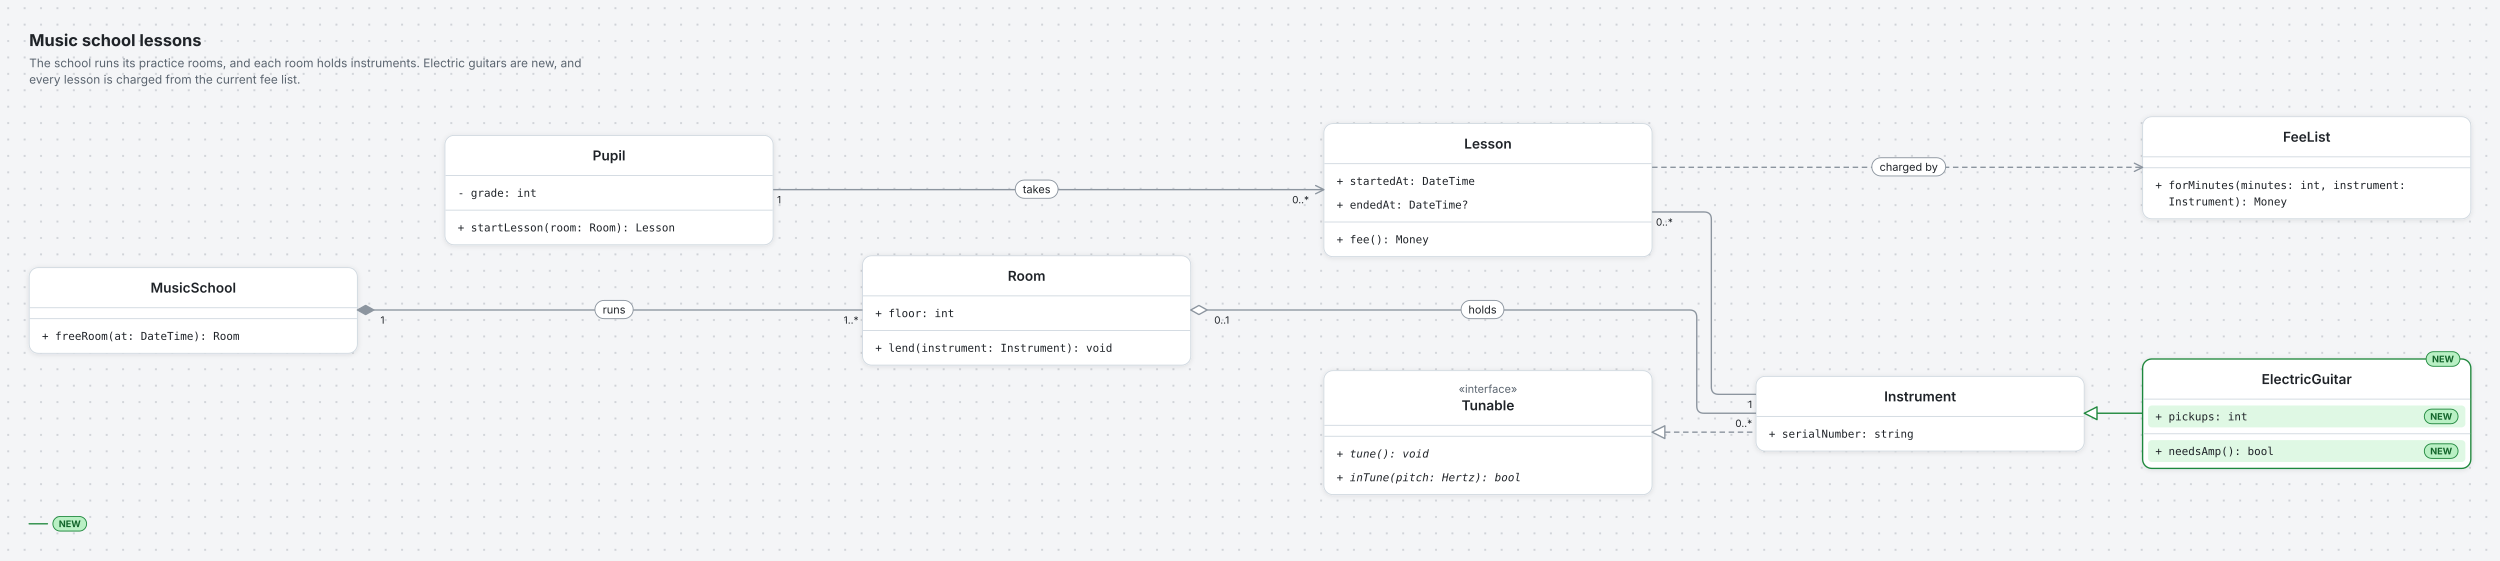
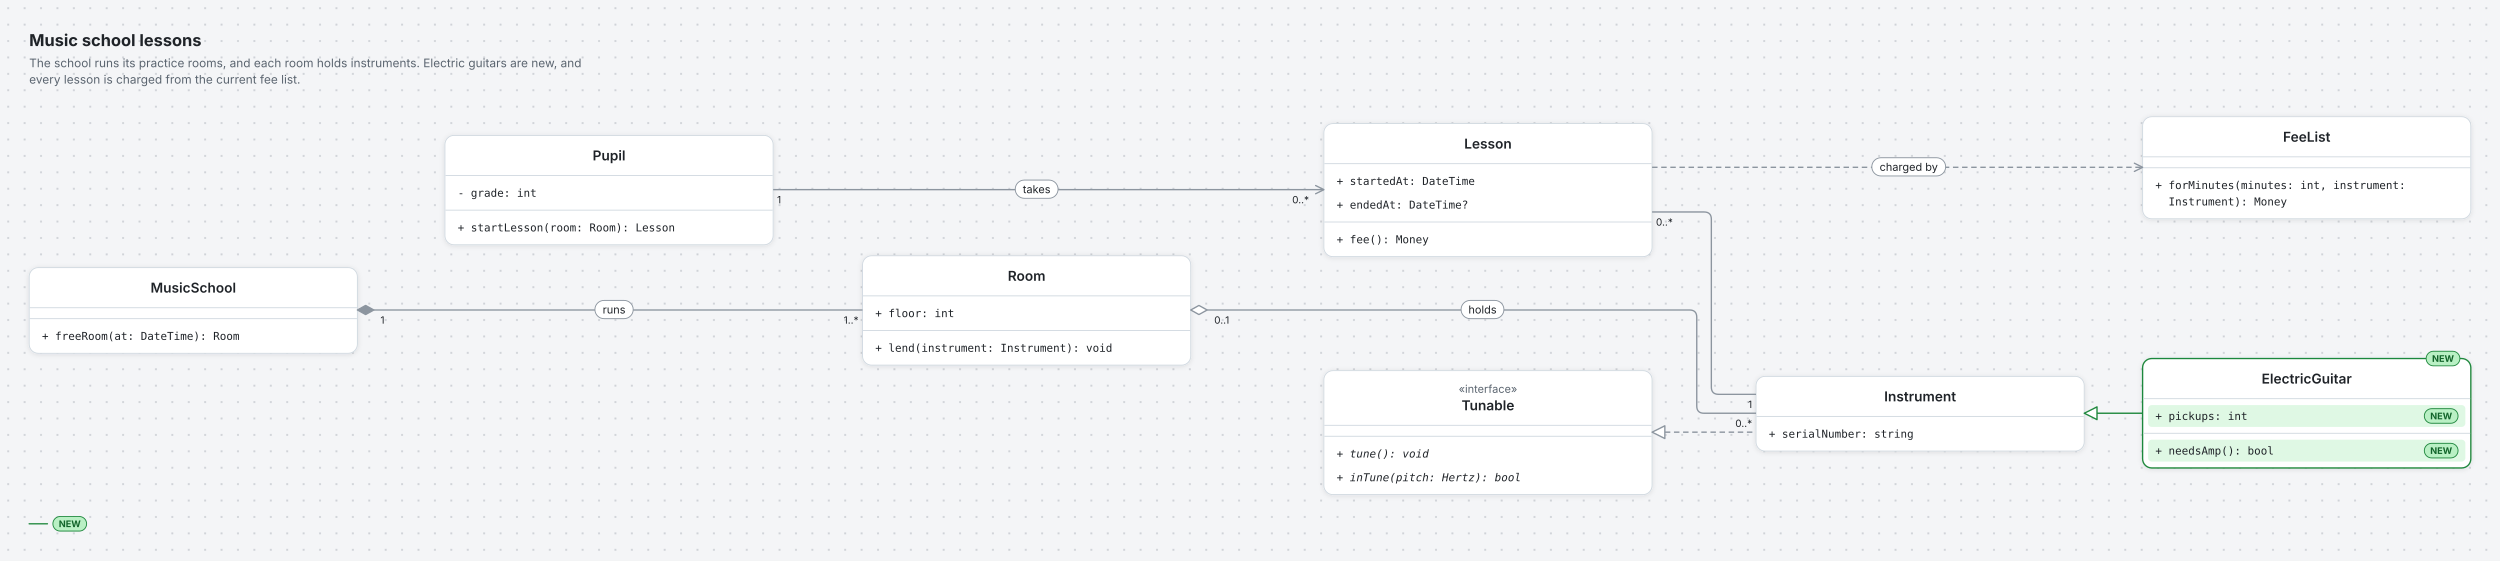
<svg xmlns="http://www.w3.org/2000/svg" width="2742" height="615" viewBox="0 0 2742 615">
  <defs>
    <pattern id="structa-grid-light" width="18" height="18" patternUnits="userSpaceOnUse">
      <circle cx="9" cy="9" r="1" fill="#8c959f" fill-opacity="0.5" />
    </pattern>
    <filter id="structa-shadow-light" x="-20%" y="-30%" width="140%" height="170%">
      <feDropShadow dx="0" dy="1" stdDeviation="3" flood-color="#1f2328" flood-opacity="0.1" />
    </filter>
  </defs>
  <rect width="2742" height="615" fill="#f4f5f7" />
  <rect width="2742" height="615" fill="url(#structa-grid-light)" />
  <g class="title">
    <text x="32" y="50.55" font-family="Structa Inter, Inter, sans-serif" font-size="18" font-weight="700" fill="#1f2328">Music school lessons</text>
  </g>
  <g class="description">
    <text x="32" y="73.73" font-family="Structa Inter, Inter, sans-serif" font-size="13" font-weight="400" fill="#59636e">The school runs its practice rooms, and each room holds instruments. Electric guitars are new, and</text>
    <text x="32" y="91.73" font-family="Structa Inter, Inter, sans-serif" font-size="13" font-weight="400" fill="#59636e">every lesson is charged from the current fee list.</text>
  </g>
  <g class="card" data-id="pupil" data-kind="class">
    <rect class="outline" x="488" y="148.5" width="360" height="120" rx="10" fill="#ffffff" stroke="#d1d9e0" stroke-width="1" filter="url(#structa-shadow-light)" />
    <line class="divider" x1="488.5" y1="192.5" x2="847.5" y2="192.5" stroke="#d1d9e0" stroke-width="1" />
    <line class="divider" x1="488.5" y1="230.5" x2="847.5" y2="230.5" stroke="#d1d9e0" stroke-width="1" />
    <text x="668" y="175.96" font-family="Structa Inter, Inter, sans-serif" font-size="15" font-weight="600" fill="#1f2328" text-anchor="middle">Pupil</text>
    <g class="row" data-id="properties[0]" data-kind="property">
      <g class="symbol">
        <text x="502" y="215.82" font-family="Structa JetBrains Mono, JetBrains Mono, monospace" font-size="12" font-weight="400" fill="#1f2328">-</text>
      </g>
      <text x="516.4" y="215.82" font-family="Structa JetBrains Mono, JetBrains Mono, monospace" font-size="12" font-weight="400" fill="#1f2328">grade: int</text>
    </g>
    <g class="row" data-id="methods[0]" data-kind="method">
      <g class="symbol">
        <text x="502" y="253.82" font-family="Structa JetBrains Mono, JetBrains Mono, monospace" font-size="12" font-weight="400" fill="#1f2328">+</text>
      </g>
      <text x="516.4" y="253.82" font-family="Structa JetBrains Mono, JetBrains Mono, monospace" font-size="12" font-weight="400" fill="#1f2328">startLesson(room: Room): Lesson</text>
    </g>
  </g>
  <g class="card" data-id="lesson" data-kind="class">
    <rect class="outline" x="1452" y="135.5" width="360" height="146" rx="10" fill="#ffffff" stroke="#d1d9e0" stroke-width="1" filter="url(#structa-shadow-light)" />
    <line class="divider" x1="1452.5" y1="179.5" x2="1811.5" y2="179.5" stroke="#d1d9e0" stroke-width="1" />
    <line class="divider" x1="1452.5" y1="243.5" x2="1811.5" y2="243.5" stroke="#d1d9e0" stroke-width="1" />
    <text x="1632" y="162.96" font-family="Structa Inter, Inter, sans-serif" font-size="15" font-weight="600" fill="#1f2328" text-anchor="middle">Lesson</text>
    <g class="row" data-id="properties[0]" data-kind="property">
      <g class="symbol">
        <text x="1466" y="202.82" font-family="Structa JetBrains Mono, JetBrains Mono, monospace" font-size="12" font-weight="400" fill="#1f2328">+</text>
      </g>
      <text x="1480.4" y="202.82" font-family="Structa JetBrains Mono, JetBrains Mono, monospace" font-size="12" font-weight="400" fill="#1f2328">startedAt: DateTime</text>
    </g>
    <g class="row" data-id="properties[1]" data-kind="property">
      <g class="symbol">
        <text x="1466" y="228.82" font-family="Structa JetBrains Mono, JetBrains Mono, monospace" font-size="12" font-weight="400" fill="#1f2328">+</text>
      </g>
      <text x="1480.4" y="228.82" font-family="Structa JetBrains Mono, JetBrains Mono, monospace" font-size="12" font-weight="400" fill="#1f2328">endedAt: DateTime?</text>
    </g>
    <g class="row" data-id="methods[0]" data-kind="method">
      <g class="symbol">
        <text x="1466" y="266.82" font-family="Structa JetBrains Mono, JetBrains Mono, monospace" font-size="12" font-weight="400" fill="#1f2328">+</text>
      </g>
      <text x="1480.4" y="266.82" font-family="Structa JetBrains Mono, JetBrains Mono, monospace" font-size="12" font-weight="400" fill="#1f2328">fee(): Money</text>
    </g>
  </g>
  <g class="card" data-id="fees" data-kind="class">
    <rect class="outline" x="2350" y="128" width="360" height="112" rx="10" fill="#ffffff" stroke="#d1d9e0" stroke-width="1" filter="url(#structa-shadow-light)" />
    <line class="divider" x1="2350.5" y1="172" x2="2709.5" y2="172" stroke="#d1d9e0" stroke-width="1" />
    <line class="divider" x1="2350.5" y1="184" x2="2709.5" y2="184" stroke="#d1d9e0" stroke-width="1" />
    <text x="2530" y="155.46" font-family="Structa Inter, Inter, sans-serif" font-size="15" font-weight="600" fill="#1f2328" text-anchor="middle">FeeList</text>
    <g class="row" data-id="methods[0]" data-kind="method">
      <g class="symbol">
        <text x="2364" y="207.32" font-family="Structa JetBrains Mono, JetBrains Mono, monospace" font-size="12" font-weight="400" fill="#1f2328">+</text>
      </g>
      <text x="2378.4" y="207.32" font-family="Structa JetBrains Mono, JetBrains Mono, monospace" font-size="12" font-weight="400" fill="#1f2328">forMinutes(minutes: int, instrument:</text>
      <text x="2378.4" y="225.32" font-family="Structa JetBrains Mono, JetBrains Mono, monospace" font-size="12" font-weight="400" fill="#1f2328">Instrument): Money</text>
    </g>
  </g>
  <g class="card" data-id="school" data-kind="class">
    <rect class="outline" x="32" y="293.5" width="360" height="94" rx="10" fill="#ffffff" stroke="#d1d9e0" stroke-width="1" filter="url(#structa-shadow-light)" />
    <line class="divider" x1="32.5" y1="337.5" x2="391.5" y2="337.5" stroke="#d1d9e0" stroke-width="1" />
    <line class="divider" x1="32.5" y1="349.5" x2="391.5" y2="349.5" stroke="#d1d9e0" stroke-width="1" />
    <text x="212" y="320.96" font-family="Structa Inter, Inter, sans-serif" font-size="15" font-weight="600" fill="#1f2328" text-anchor="middle">MusicSchool</text>
    <g class="row" data-id="methods[0]" data-kind="method">
      <g class="symbol">
        <text x="46" y="372.82" font-family="Structa JetBrains Mono, JetBrains Mono, monospace" font-size="12" font-weight="400" fill="#1f2328">+</text>
      </g>
      <text x="60.4" y="372.82" font-family="Structa JetBrains Mono, JetBrains Mono, monospace" font-size="12" font-weight="400" fill="#1f2328">freeRoom(at: DateTime): Room</text>
    </g>
  </g>
  <g class="card" data-id="room" data-kind="class">
    <rect class="outline" x="946" y="280.5" width="360" height="120" rx="10" fill="#ffffff" stroke="#d1d9e0" stroke-width="1" filter="url(#structa-shadow-light)" />
    <line class="divider" x1="946.5" y1="324.5" x2="1305.5" y2="324.5" stroke="#d1d9e0" stroke-width="1" />
    <line class="divider" x1="946.5" y1="362.5" x2="1305.5" y2="362.5" stroke="#d1d9e0" stroke-width="1" />
    <text x="1126" y="307.96" font-family="Structa Inter, Inter, sans-serif" font-size="15" font-weight="600" fill="#1f2328" text-anchor="middle">Room</text>
    <g class="row" data-id="properties[0]" data-kind="property">
      <g class="symbol">
        <text x="960" y="347.82" font-family="Structa JetBrains Mono, JetBrains Mono, monospace" font-size="12" font-weight="400" fill="#1f2328">+</text>
      </g>
      <text x="974.4" y="347.82" font-family="Structa JetBrains Mono, JetBrains Mono, monospace" font-size="12" font-weight="400" fill="#1f2328">floor: int</text>
    </g>
    <g class="row" data-id="methods[0]" data-kind="method">
      <g class="symbol">
        <text x="960" y="385.82" font-family="Structa JetBrains Mono, JetBrains Mono, monospace" font-size="12" font-weight="400" fill="#1f2328">+</text>
      </g>
      <text x="974.4" y="385.82" font-family="Structa JetBrains Mono, JetBrains Mono, monospace" font-size="12" font-weight="400" fill="#1f2328">lend(instrument: Instrument): void</text>
    </g>
  </g>
  <g class="card" data-id="instrument" data-kind="class">
    <rect class="outline" x="1926" y="412.75" width="360" height="82" rx="10" fill="#ffffff" stroke="#d1d9e0" stroke-width="1" filter="url(#structa-shadow-light)" />
    <line class="divider" x1="1926.5" y1="456.75" x2="2285.5" y2="456.75" stroke="#d1d9e0" stroke-width="1" />
    <text x="2106" y="440.21" font-family="Structa Inter, Inter, sans-serif" font-size="15" font-weight="600" fill="#1f2328" text-anchor="middle">Instrument</text>
    <g class="row" data-id="properties[0]" data-kind="property">
      <g class="symbol">
        <text x="1940" y="480.07" font-family="Structa JetBrains Mono, JetBrains Mono, monospace" font-size="12" font-weight="400" fill="#1f2328">+</text>
      </g>
      <text x="1954.4" y="480.07" font-family="Structa JetBrains Mono, JetBrains Mono, monospace" font-size="12" font-weight="400" fill="#1f2328">serialNumber: string</text>
    </g>
  </g>
  <g class="card" data-id="guitar" data-kind="class" data-status="new">
-     <rect class="outline" x="2350" y="393.75" width="360" height="120" rx="10" fill="#ffffff" stroke="#1f883d" stroke-width="1.5" filter="url(#structa-shadow-light)" />
-     <line class="divider" x1="2350.75" y1="437.75" x2="2709.25" y2="437.75" stroke="#d1d9e0" stroke-width="1" />
-     <line class="divider" x1="2350.75" y1="475.75" x2="2709.25" y2="475.75" stroke="#d1d9e0" stroke-width="1" />
-     <text x="2530" y="421.21" font-family="Structa Inter, Inter, sans-serif" font-size="15" font-weight="600" fill="#1f2328" text-anchor="middle">ElectricGuitar</text>
+     <rect class="outline" x="2350" y="393.25" width="360" height="120" rx="10" fill="#ffffff" stroke="#1f883d" stroke-width="1.5" filter="url(#structa-shadow-light)" />
+     <line class="divider" x1="2350.75" y1="437.25" x2="2709.25" y2="437.25" stroke="#d1d9e0" stroke-width="1" />
+     <line class="divider" x1="2350.75" y1="475.25" x2="2709.25" y2="475.25" stroke="#d1d9e0" stroke-width="1" />
+     <text x="2530" y="420.71" font-family="Structa Inter, Inter, sans-serif" font-size="15" font-weight="600" fill="#1f2328" text-anchor="middle">ElectricGuitar</text>
    <g class="row" data-id="properties[0]" data-kind="property" data-status="new">
-       <rect x="2356" y="444.75" width="348" height="24" rx="4" fill="#b9f0c4" fill-opacity="0.45" />
-       <g class="symbol">
-         <text x="2364" y="461.07" font-family="Structa JetBrains Mono, JetBrains Mono, monospace" font-size="12" font-weight="400" fill="#1f2328">+</text>
-       </g>
-       <text x="2378.4" y="461.07" font-family="Structa JetBrains Mono, JetBrains Mono, monospace" font-size="12" font-weight="400" fill="#1f2328">pickups: int</text>
+       <rect x="2356" y="444.25" width="348" height="24" rx="4" fill="#b9f0c4" fill-opacity="0.45" />
+       <g class="symbol">
+         <text x="2364" y="460.57" font-family="Structa JetBrains Mono, JetBrains Mono, monospace" font-size="12" font-weight="400" fill="#1f2328">+</text>
+       </g>
+       <text x="2378.4" y="460.57" font-family="Structa JetBrains Mono, JetBrains Mono, monospace" font-size="12" font-weight="400" fill="#1f2328">pickups: int</text>
      <g class="badge">
-         <rect x="2659" y="448.75" width="37" height="16" rx="8" fill="#ffffff" />
-         <rect x="2659" y="448.75" width="37" height="16" rx="8" fill="#b9f0c4" stroke="#1f883d" stroke-width="1" />
-         <text x="2677.5" y="460.39" font-family="Structa Inter, Inter, sans-serif" font-size="10" font-weight="700" fill="#116329" text-anchor="middle">NEW</text>
+         <rect x="2659" y="448.25" width="37" height="16" rx="8" fill="#ffffff" />
+         <rect x="2659" y="448.25" width="37" height="16" rx="8" fill="#b9f0c4" stroke="#1f883d" stroke-width="1" />
+         <text x="2677.5" y="459.89" font-family="Structa Inter, Inter, sans-serif" font-size="10" font-weight="700" fill="#116329" text-anchor="middle">NEW</text>
      </g>
    </g>
    <g class="row" data-id="methods[0]" data-kind="method" data-status="new">
-       <rect x="2356" y="482.75" width="348" height="24" rx="4" fill="#b9f0c4" fill-opacity="0.45" />
-       <g class="symbol">
-         <text x="2364" y="499.07" font-family="Structa JetBrains Mono, JetBrains Mono, monospace" font-size="12" font-weight="400" fill="#1f2328">+</text>
-       </g>
-       <text x="2378.4" y="499.07" font-family="Structa JetBrains Mono, JetBrains Mono, monospace" font-size="12" font-weight="400" fill="#1f2328">needsAmp(): bool</text>
+       <rect x="2356" y="482.25" width="348" height="24" rx="4" fill="#b9f0c4" fill-opacity="0.45" />
+       <g class="symbol">
+         <text x="2364" y="498.57" font-family="Structa JetBrains Mono, JetBrains Mono, monospace" font-size="12" font-weight="400" fill="#1f2328">+</text>
+       </g>
+       <text x="2378.4" y="498.57" font-family="Structa JetBrains Mono, JetBrains Mono, monospace" font-size="12" font-weight="400" fill="#1f2328">needsAmp(): bool</text>
      <g class="badge">
-         <rect x="2659" y="486.75" width="37" height="16" rx="8" fill="#ffffff" />
-         <rect x="2659" y="486.75" width="37" height="16" rx="8" fill="#b9f0c4" stroke="#1f883d" stroke-width="1" />
-         <text x="2677.5" y="498.39" font-family="Structa Inter, Inter, sans-serif" font-size="10" font-weight="700" fill="#116329" text-anchor="middle">NEW</text>
+         <rect x="2659" y="486.25" width="37" height="16" rx="8" fill="#ffffff" />
+         <rect x="2659" y="486.25" width="37" height="16" rx="8" fill="#b9f0c4" stroke="#1f883d" stroke-width="1" />
+         <text x="2677.5" y="497.89" font-family="Structa Inter, Inter, sans-serif" font-size="10" font-weight="700" fill="#116329" text-anchor="middle">NEW</text>
      </g>
    </g>
    <g class="badge">
-       <rect x="2661" y="385.75" width="37" height="16" rx="8" fill="#ffffff" />
-       <rect x="2661" y="385.75" width="37" height="16" rx="8" fill="#b9f0c4" stroke="#1f883d" stroke-width="1" />
-       <text x="2679.5" y="397.39" font-family="Structa Inter, Inter, sans-serif" font-size="10" font-weight="700" fill="#116329" text-anchor="middle">NEW</text>
+       <rect x="2661" y="385.25" width="37" height="16" rx="8" fill="#ffffff" />
+       <rect x="2661" y="385.25" width="37" height="16" rx="8" fill="#b9f0c4" stroke="#1f883d" stroke-width="1" />
+       <text x="2679.5" y="396.89" font-family="Structa Inter, Inter, sans-serif" font-size="10" font-weight="700" fill="#116329" text-anchor="middle">NEW</text>
    </g>
  </g>
  <g class="card" data-id="tunable" data-kind="class">
    <rect class="outline" x="1452" y="406.5" width="360" height="136" rx="10" fill="#ffffff" stroke="#d1d9e0" stroke-width="1" filter="url(#structa-shadow-light)" />
    <line class="divider" x1="1452.5" y1="466.5" x2="1811.5" y2="466.5" stroke="#d1d9e0" stroke-width="1" />
    <line class="divider" x1="1452.5" y1="478.5" x2="1811.5" y2="478.5" stroke="#d1d9e0" stroke-width="1" />
    <text x="1632" y="430.87" font-family="Structa Inter, Inter, sans-serif" font-size="12" font-weight="400" fill="#59636e" text-anchor="middle">«interface»</text>
    <text x="1632" y="449.96" font-family="Structa Inter, Inter, sans-serif" font-size="15" font-weight="600" fill="#1f2328" text-anchor="middle">Tunable</text>
    <g class="row" data-id="methods[0]" data-kind="method">
      <g class="symbol">
        <text x="1466" y="501.82" font-family="Structa JetBrains Mono, JetBrains Mono, monospace" font-size="12" font-weight="400" fill="#1f2328">+</text>
      </g>
      <text x="1480.4" y="501.82" font-family="Structa JetBrains Mono, JetBrains Mono, monospace" font-size="12" font-weight="400" font-style="italic" fill="#1f2328">tune(): void</text>
    </g>
    <g class="row" data-id="methods[1]" data-kind="method">
      <g class="symbol">
        <text x="1466" y="527.82" font-family="Structa JetBrains Mono, JetBrains Mono, monospace" font-size="12" font-weight="400" fill="#1f2328">+</text>
      </g>
      <text x="1480.4" y="527.82" font-family="Structa JetBrains Mono, JetBrains Mono, monospace" font-size="12" font-weight="400" font-style="italic" fill="#1f2328">inTune(pitch: Hertz): bool</text>
    </g>
  </g>
  <g class="line" data-id="edges[0]" data-kind="association" data-from="pupil" data-to="lesson">
    <path d="M848 208 L1452 208" fill="none" stroke="#8c959f" stroke-width="1.5" stroke-linejoin="round" />
    <path d="M1443 212.5 L1452 208 L1443 203.5" fill="none" stroke="#8c959f" stroke-width="1.5" stroke-linecap="round" stroke-linejoin="round" />
    <g class="end-label" data-end="from">
      <text x="854.5" y="223" font-family="Structa Inter, Inter, sans-serif" font-size="11" font-weight="400" fill="#1f2328" text-anchor="middle">1</text>
    </g>
    <g class="end-label" data-end="to">
      <text x="1426.5" y="223" font-family="Structa Inter, Inter, sans-serif" font-size="11" font-weight="400" fill="#1f2328" text-anchor="middle">0..*</text>
    </g>
  </g>
  <g class="line" data-id="edges[1]" data-kind="association" data-from="lesson" data-to="instrument">
    <path d="M1812 232.5 L1869 232.5 Q1877 232.5 1877 240.5 L1877 424.5 Q1877 432.5 1885 432.5 L1926 432.5" fill="none" stroke="#8c959f" stroke-width="1.5" stroke-linejoin="round" />
    <g class="end-label" data-end="from">
      <text x="1825.5" y="247.5" font-family="Structa Inter, Inter, sans-serif" font-size="11" font-weight="400" fill="#1f2328" text-anchor="middle">0..*</text>
    </g>
    <g class="end-label" data-end="to">
      <text x="1919.5" y="447.5" font-family="Structa Inter, Inter, sans-serif" font-size="11" font-weight="400" fill="#1f2328" text-anchor="middle">1</text>
    </g>
  </g>
  <g class="line" data-id="edges[2]" data-kind="dependency" data-from="lesson" data-to="fees">
    <path d="M1812 183.5 L2350 183.5" fill="none" stroke="#8c959f" stroke-width="1.5" stroke-linejoin="round" stroke-dasharray="6 4" />
    <path d="M2341 188 L2350 183.5 L2341 179" fill="none" stroke="#8c959f" stroke-width="1.5" stroke-linecap="round" stroke-linejoin="round" />
  </g>
  <g class="line" data-id="edges[3]" data-kind="composition" data-from="school" data-to="room">
    <path d="M410 340 L946 340" fill="none" stroke="#8c959f" stroke-width="1.5" stroke-linejoin="round" />
    <path d="M392 340 L401 335 L410 340 L401 345 Z" fill="#8c959f" stroke="#8c959f" stroke-width="1.5" stroke-linejoin="round" />
    <g class="end-label" data-end="from">
      <text x="419.5" y="355" font-family="Structa Inter, Inter, sans-serif" font-size="11" font-weight="400" fill="#1f2328" text-anchor="middle">1</text>
    </g>
    <g class="end-label" data-end="to">
      <text x="933.5" y="355" font-family="Structa Inter, Inter, sans-serif" font-size="11" font-weight="400" fill="#1f2328" text-anchor="middle">1..*</text>
    </g>
  </g>
  <g class="line" data-id="edges[4]" data-kind="aggregation" data-from="room" data-to="instrument">
    <path d="M1324 340 L1853 340 Q1861 340 1861 348 L1861 445.25 Q1861 453.25 1869 453.25 L1926 453.25" fill="none" stroke="#8c959f" stroke-width="1.5" stroke-linejoin="round" />
    <path d="M1306 340 L1315 335 L1324 340 L1315 345 Z" fill="#ffffff" stroke="#8c959f" stroke-width="1.5" stroke-linejoin="round" />
    <g class="end-label" data-end="from">
      <text x="1340" y="355" font-family="Structa Inter, Inter, sans-serif" font-size="11" font-weight="400" fill="#1f2328" text-anchor="middle">0..1</text>
    </g>
    <g class="end-label" data-end="to">
      <text x="1912.5" y="468.25" font-family="Structa Inter, Inter, sans-serif" font-size="11" font-weight="400" fill="#1f2328" text-anchor="middle">0..*</text>
    </g>
  </g>
  <g class="line" data-id="edges[5]" data-kind="inherits" data-from="guitar" data-to="instrument" data-status="new">
    <path d="M2350 453.25 L2300 453.25" fill="none" stroke="#1f883d" stroke-width="1.5" stroke-linejoin="round" />
    <path d="M2286 453.25 L2300 446.25 L2300 460.25 Z" fill="#ffffff" stroke="#1f883d" stroke-width="1.5" stroke-linejoin="round" />
  </g>
  <g class="line" data-id="edges[6]" data-kind="implements" data-from="instrument" data-to="tunable">
    <path d="M1926 474 L1826 474" fill="none" stroke="#8c959f" stroke-width="1.5" stroke-linejoin="round" stroke-dasharray="6 4" stroke-dashoffset="6" />
    <path d="M1812 474 L1826 467 L1826 481 Z" fill="#ffffff" stroke="#8c959f" stroke-width="1.5" stroke-linejoin="round" />
  </g>
  <g class="line-labels">
    <g class="line-label" data-line="edges[0]">
      <rect x="1113.5" y="197.5" width="47" height="20" rx="10" fill="#ffffff" stroke="#8c959f" stroke-width="1" />
      <text x="1137" y="211.87" font-family="Structa Inter, Inter, sans-serif" font-size="12" font-weight="400" fill="#1f2328" text-anchor="middle">takes</text>
    </g>
    <g class="line-label" data-line="edges[2]">
      <rect x="2053" y="173" width="81" height="20" rx="10" fill="#ffffff" stroke="#8c959f" stroke-width="1" />
      <text x="2093.5" y="187.37" font-family="Structa Inter, Inter, sans-serif" font-size="12" font-weight="400" fill="#1f2328" text-anchor="middle">charged by</text>
    </g>
    <g class="line-label" data-line="edges[3]">
      <rect x="652.5" y="329.5" width="42" height="20" rx="10" fill="#ffffff" stroke="#8c959f" stroke-width="1" />
      <text x="673.5" y="343.87" font-family="Structa Inter, Inter, sans-serif" font-size="12" font-weight="400" fill="#1f2328" text-anchor="middle">runs</text>
    </g>
    <g class="line-label" data-line="edges[4]">
      <rect x="1602.5" y="329.5" width="47" height="20" rx="10" fill="#ffffff" stroke="#8c959f" stroke-width="1" />
      <text x="1626" y="343.87" font-family="Structa Inter, Inter, sans-serif" font-size="12" font-weight="400" fill="#1f2328" text-anchor="middle">holds</text>
    </g>
  </g>
  <g class="legend">
    <g class="legend-item" data-status="new">
      <line class="swatch" x1="32" y1="574.5" x2="52" y2="574.5" stroke="#1f883d" stroke-width="1.5" stroke-linecap="round" />
      <g class="badge">
        <rect x="58" y="566.5" width="37" height="16" rx="8" fill="#ffffff" />
        <rect x="58" y="566.5" width="37" height="16" rx="8" fill="#b9f0c4" stroke="#1f883d" stroke-width="1" />
        <text x="76.5" y="578.14" font-family="Structa Inter, Inter, sans-serif" font-size="10" font-weight="700" fill="#116329" text-anchor="middle">NEW</text>
      </g>
    </g>
  </g>
</svg>
